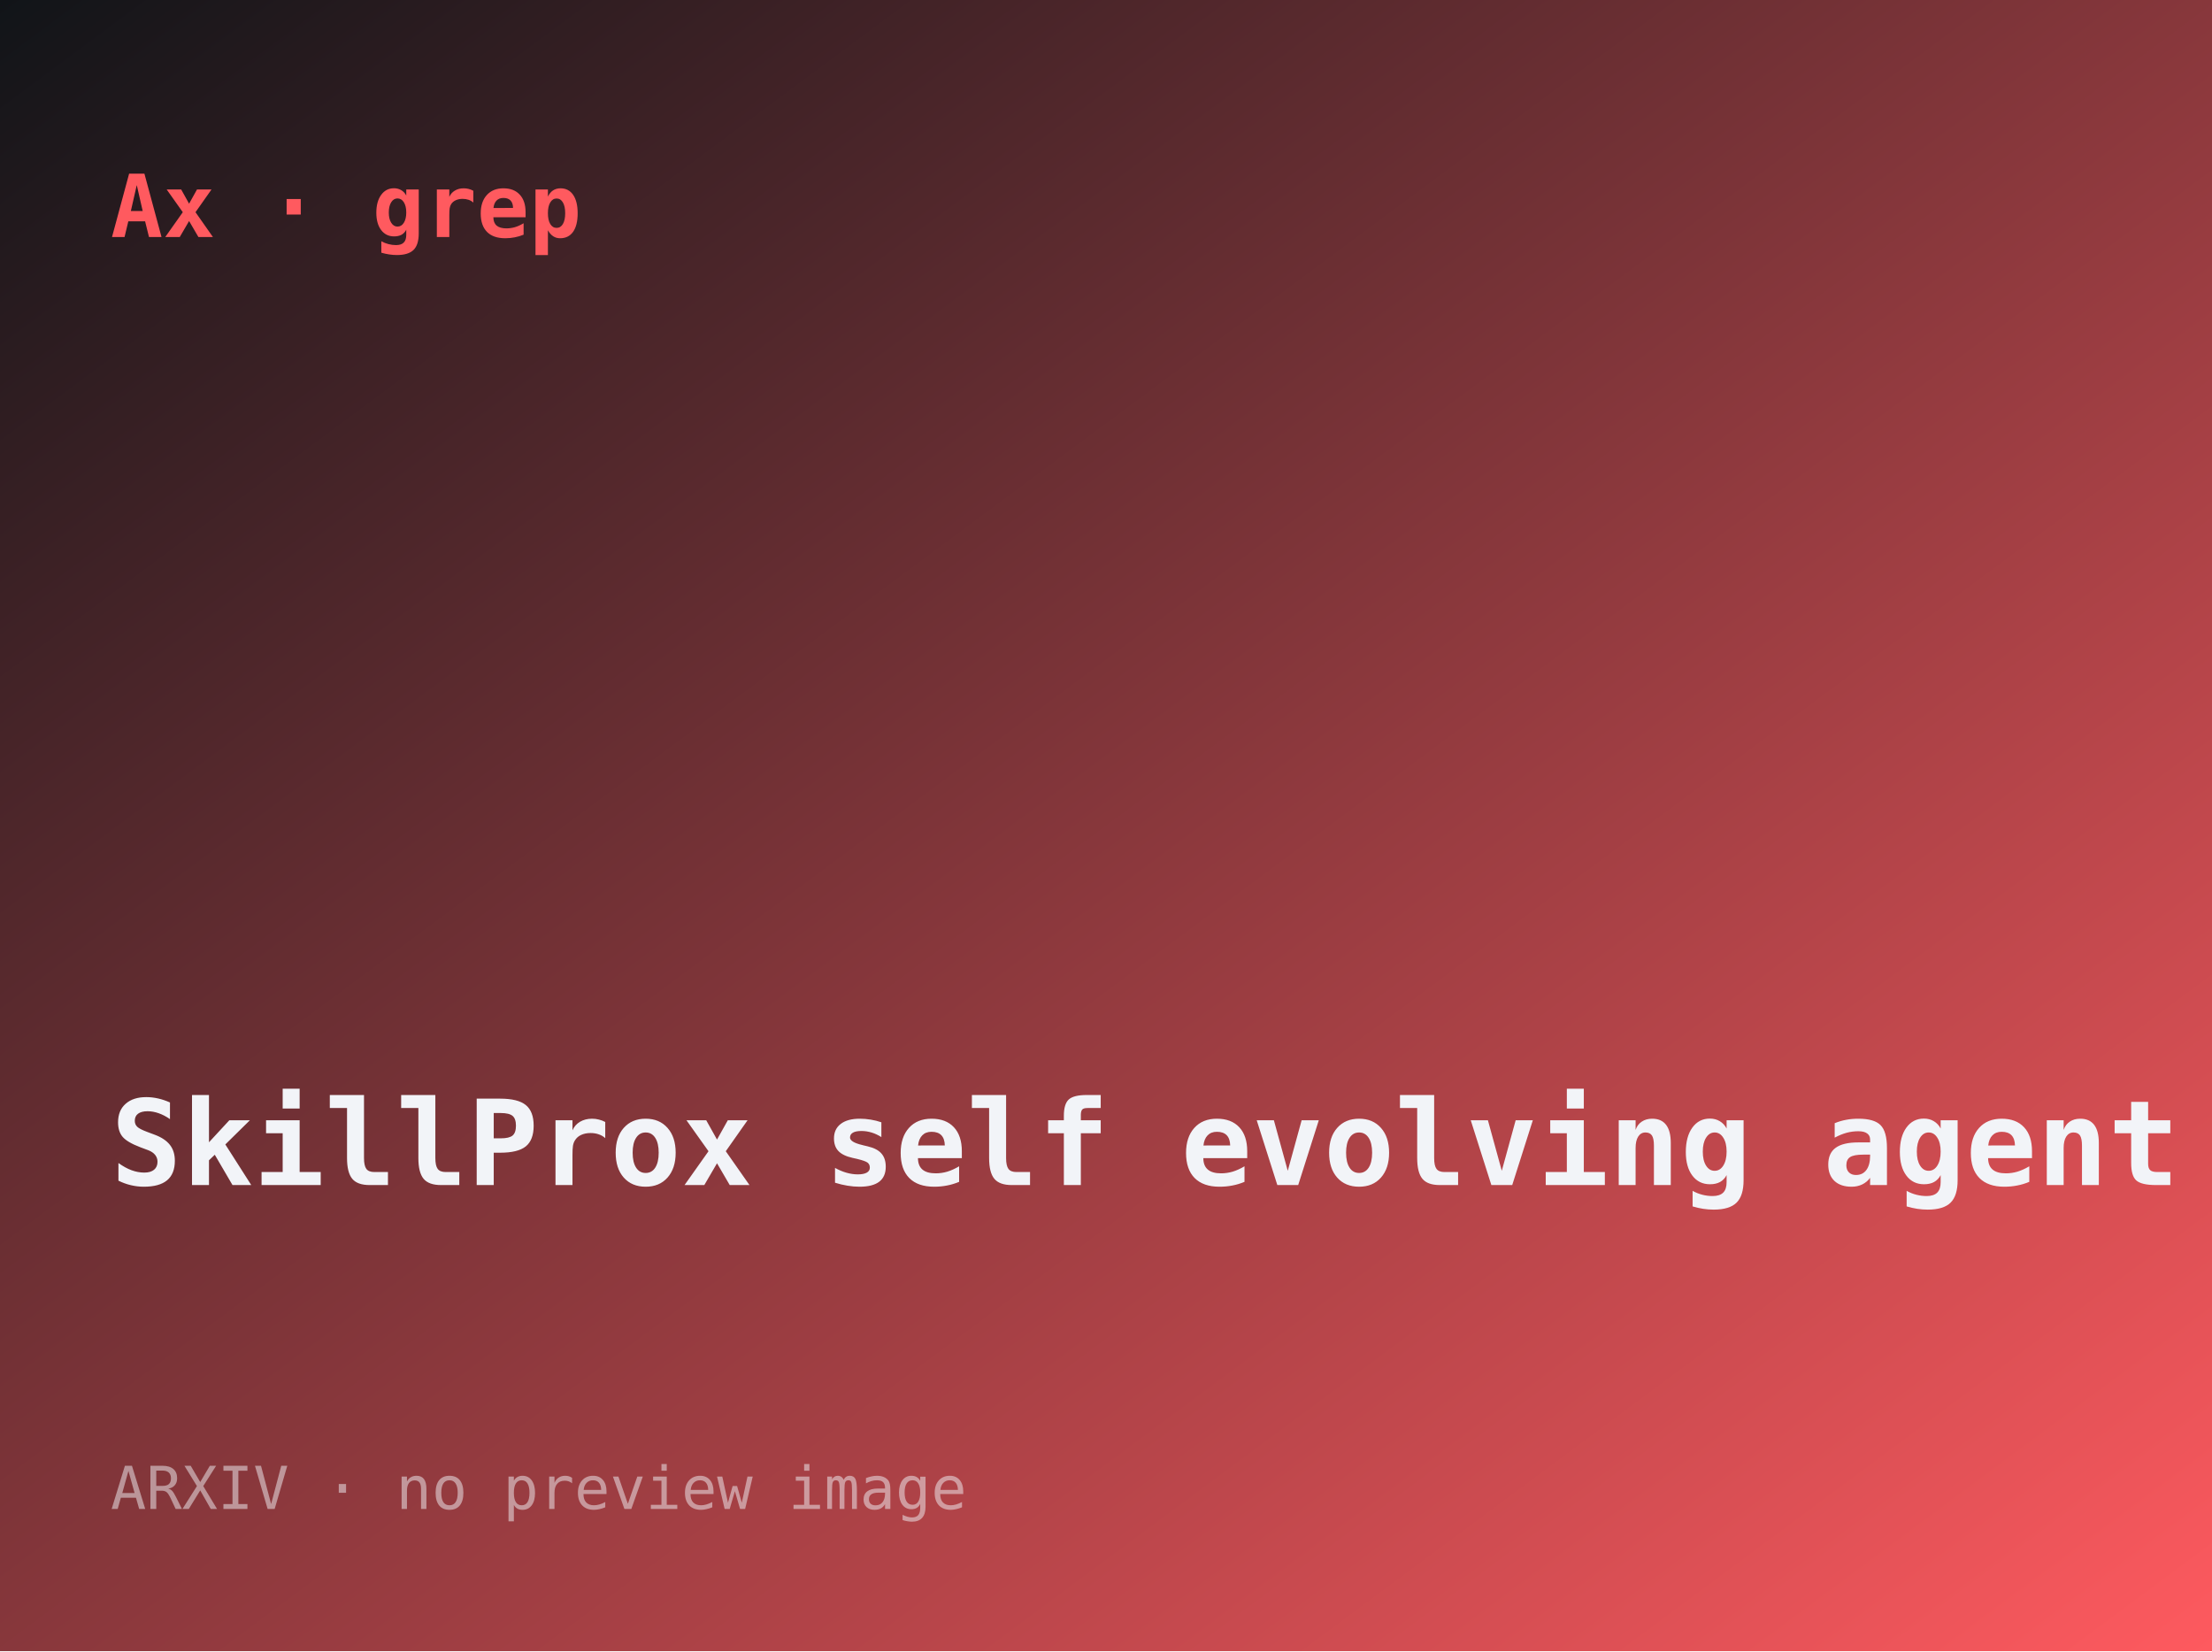
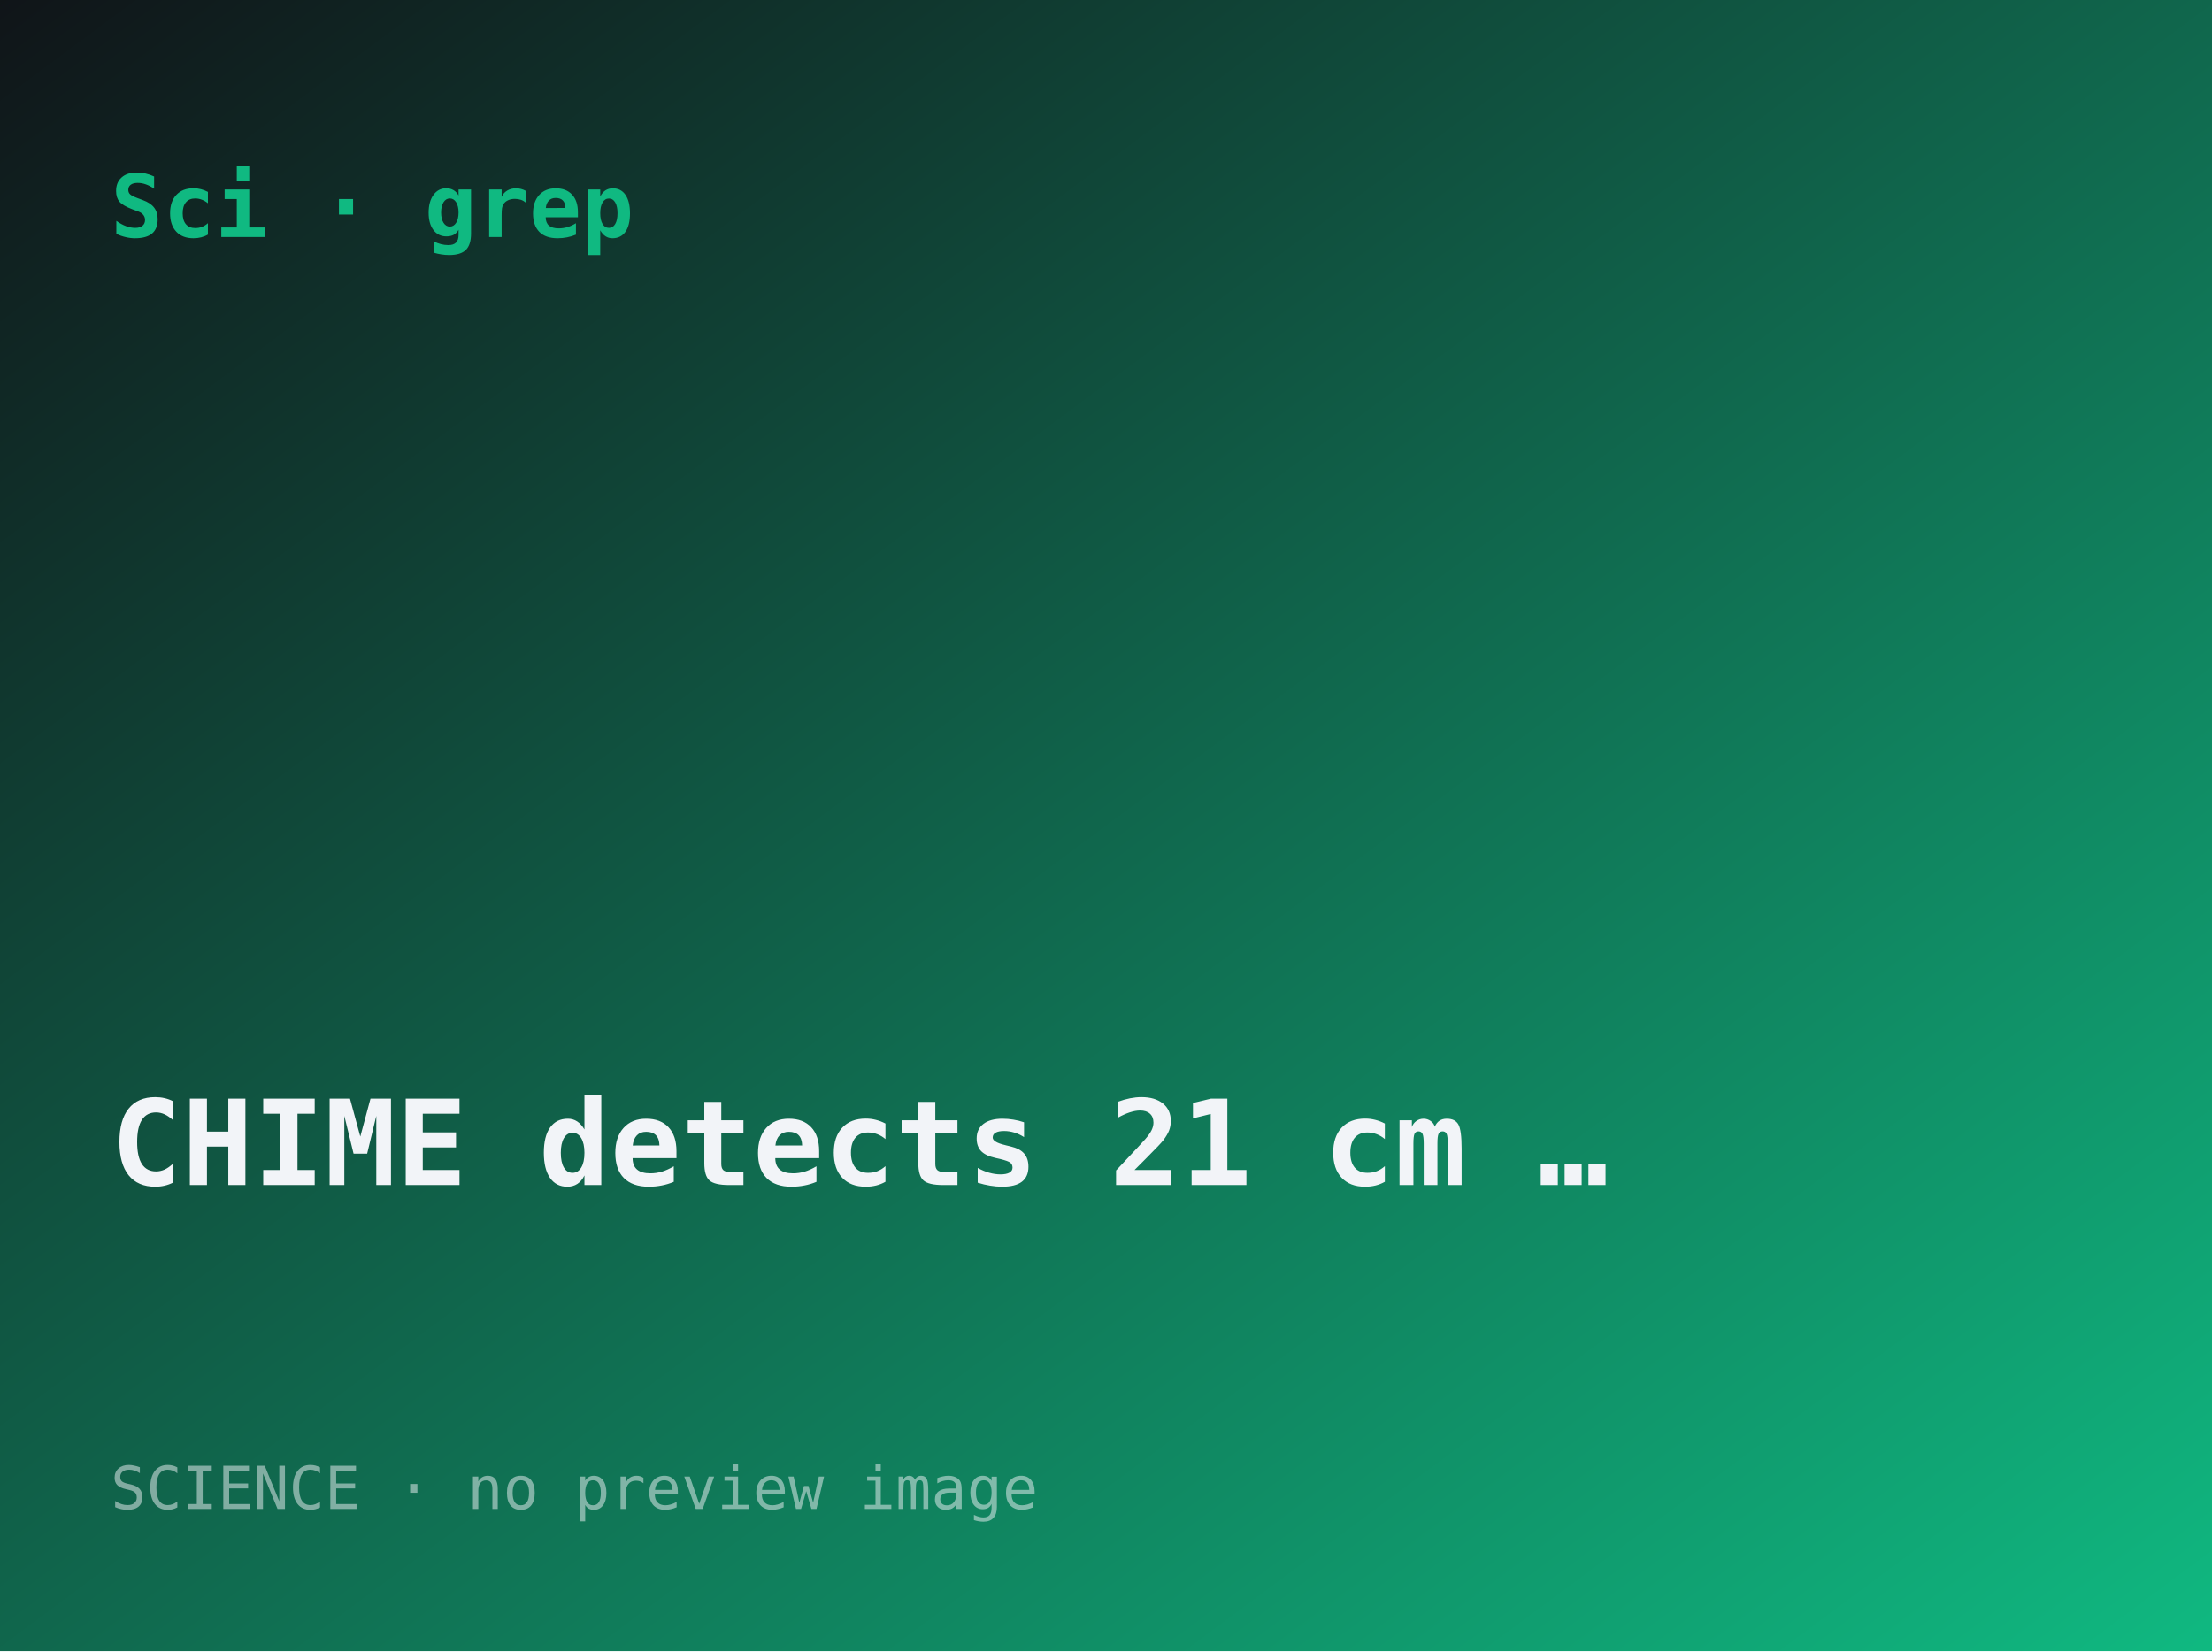
- <svg xmlns="http://www.w3.org/2000/svg" width="560" height="418" viewBox="0 0 560 418" role="img" aria-label="SkillProx: self-evolving agent skills via proximal textual gradient descent">
+ <svg xmlns="http://www.w3.org/2000/svg" width="560" height="418" viewBox="0 0 560 418" role="img" aria-label="CHIME detects 21 cm in autocorrelation at z ~ 1">
  <defs>
    <linearGradient id="g" x1="0" y1="0" x2="1" y2="1">
      <stop offset="0" stop-color="#101418" />
-       <stop offset="1" stop-color="#ff5a5f" />
+       <stop offset="1" stop-color="#10b981" />
    </linearGradient>
  </defs>
  <rect width="560" height="418" fill="url(#g)" />
-   <text x="28" y="60" font-family="ui-monospace,monospace" font-size="22" fill="#ff5a5f" font-weight="700">Ax · grep</text>
-   <text x="28" y="300" font-family="ui-monospace,monospace" font-size="30" fill="#f2f4f8" font-weight="600">SkillProx self evolving agent …</text>
-   <text x="28" y="382" font-family="ui-monospace,monospace" font-size="15" fill="rgba(242,244,248,.5)">ARXIV · no preview image</text>
+   <text x="28" y="60" font-family="ui-monospace,monospace" font-size="22" fill="#10b981" font-weight="700">Sci · grep</text>
+   <text x="28" y="300" font-family="ui-monospace,monospace" font-size="30" fill="#f2f4f8" font-weight="600">CHIME detects 21 cm …</text>
+   <text x="28" y="382" font-family="ui-monospace,monospace" font-size="15" fill="rgba(242,244,248,.5)">SCIENCE · no preview image</text>
</svg>
